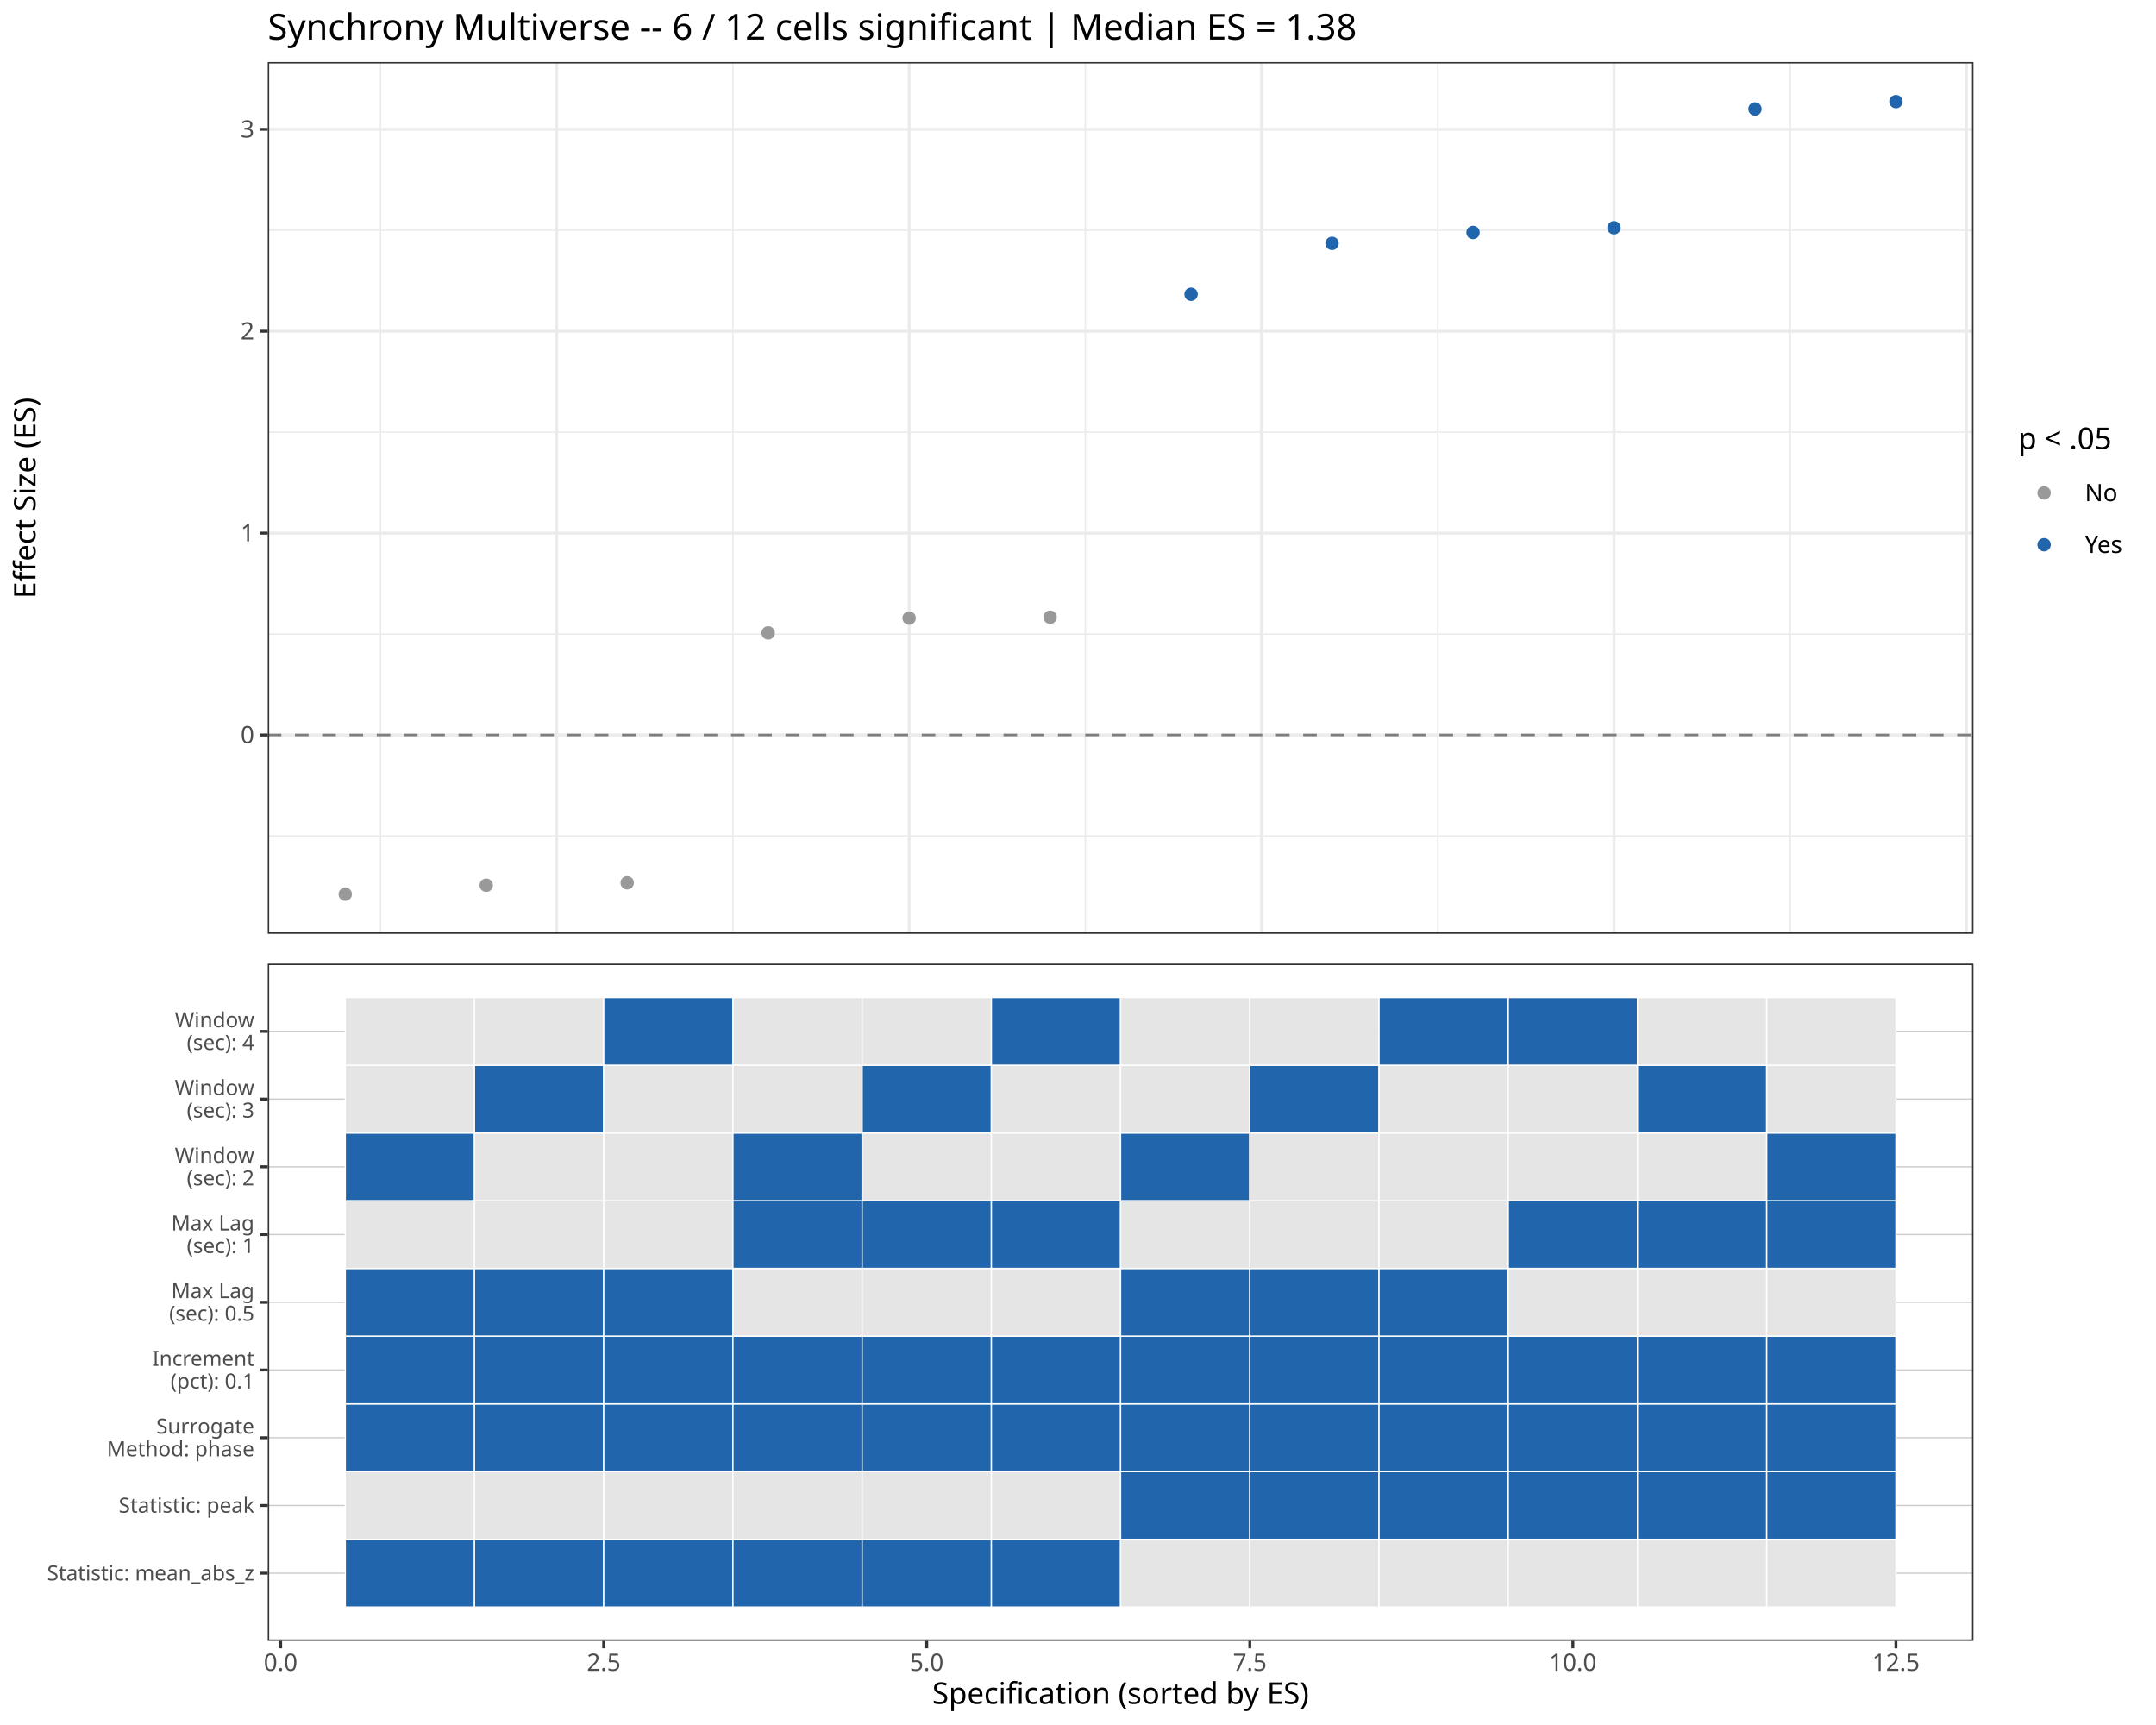
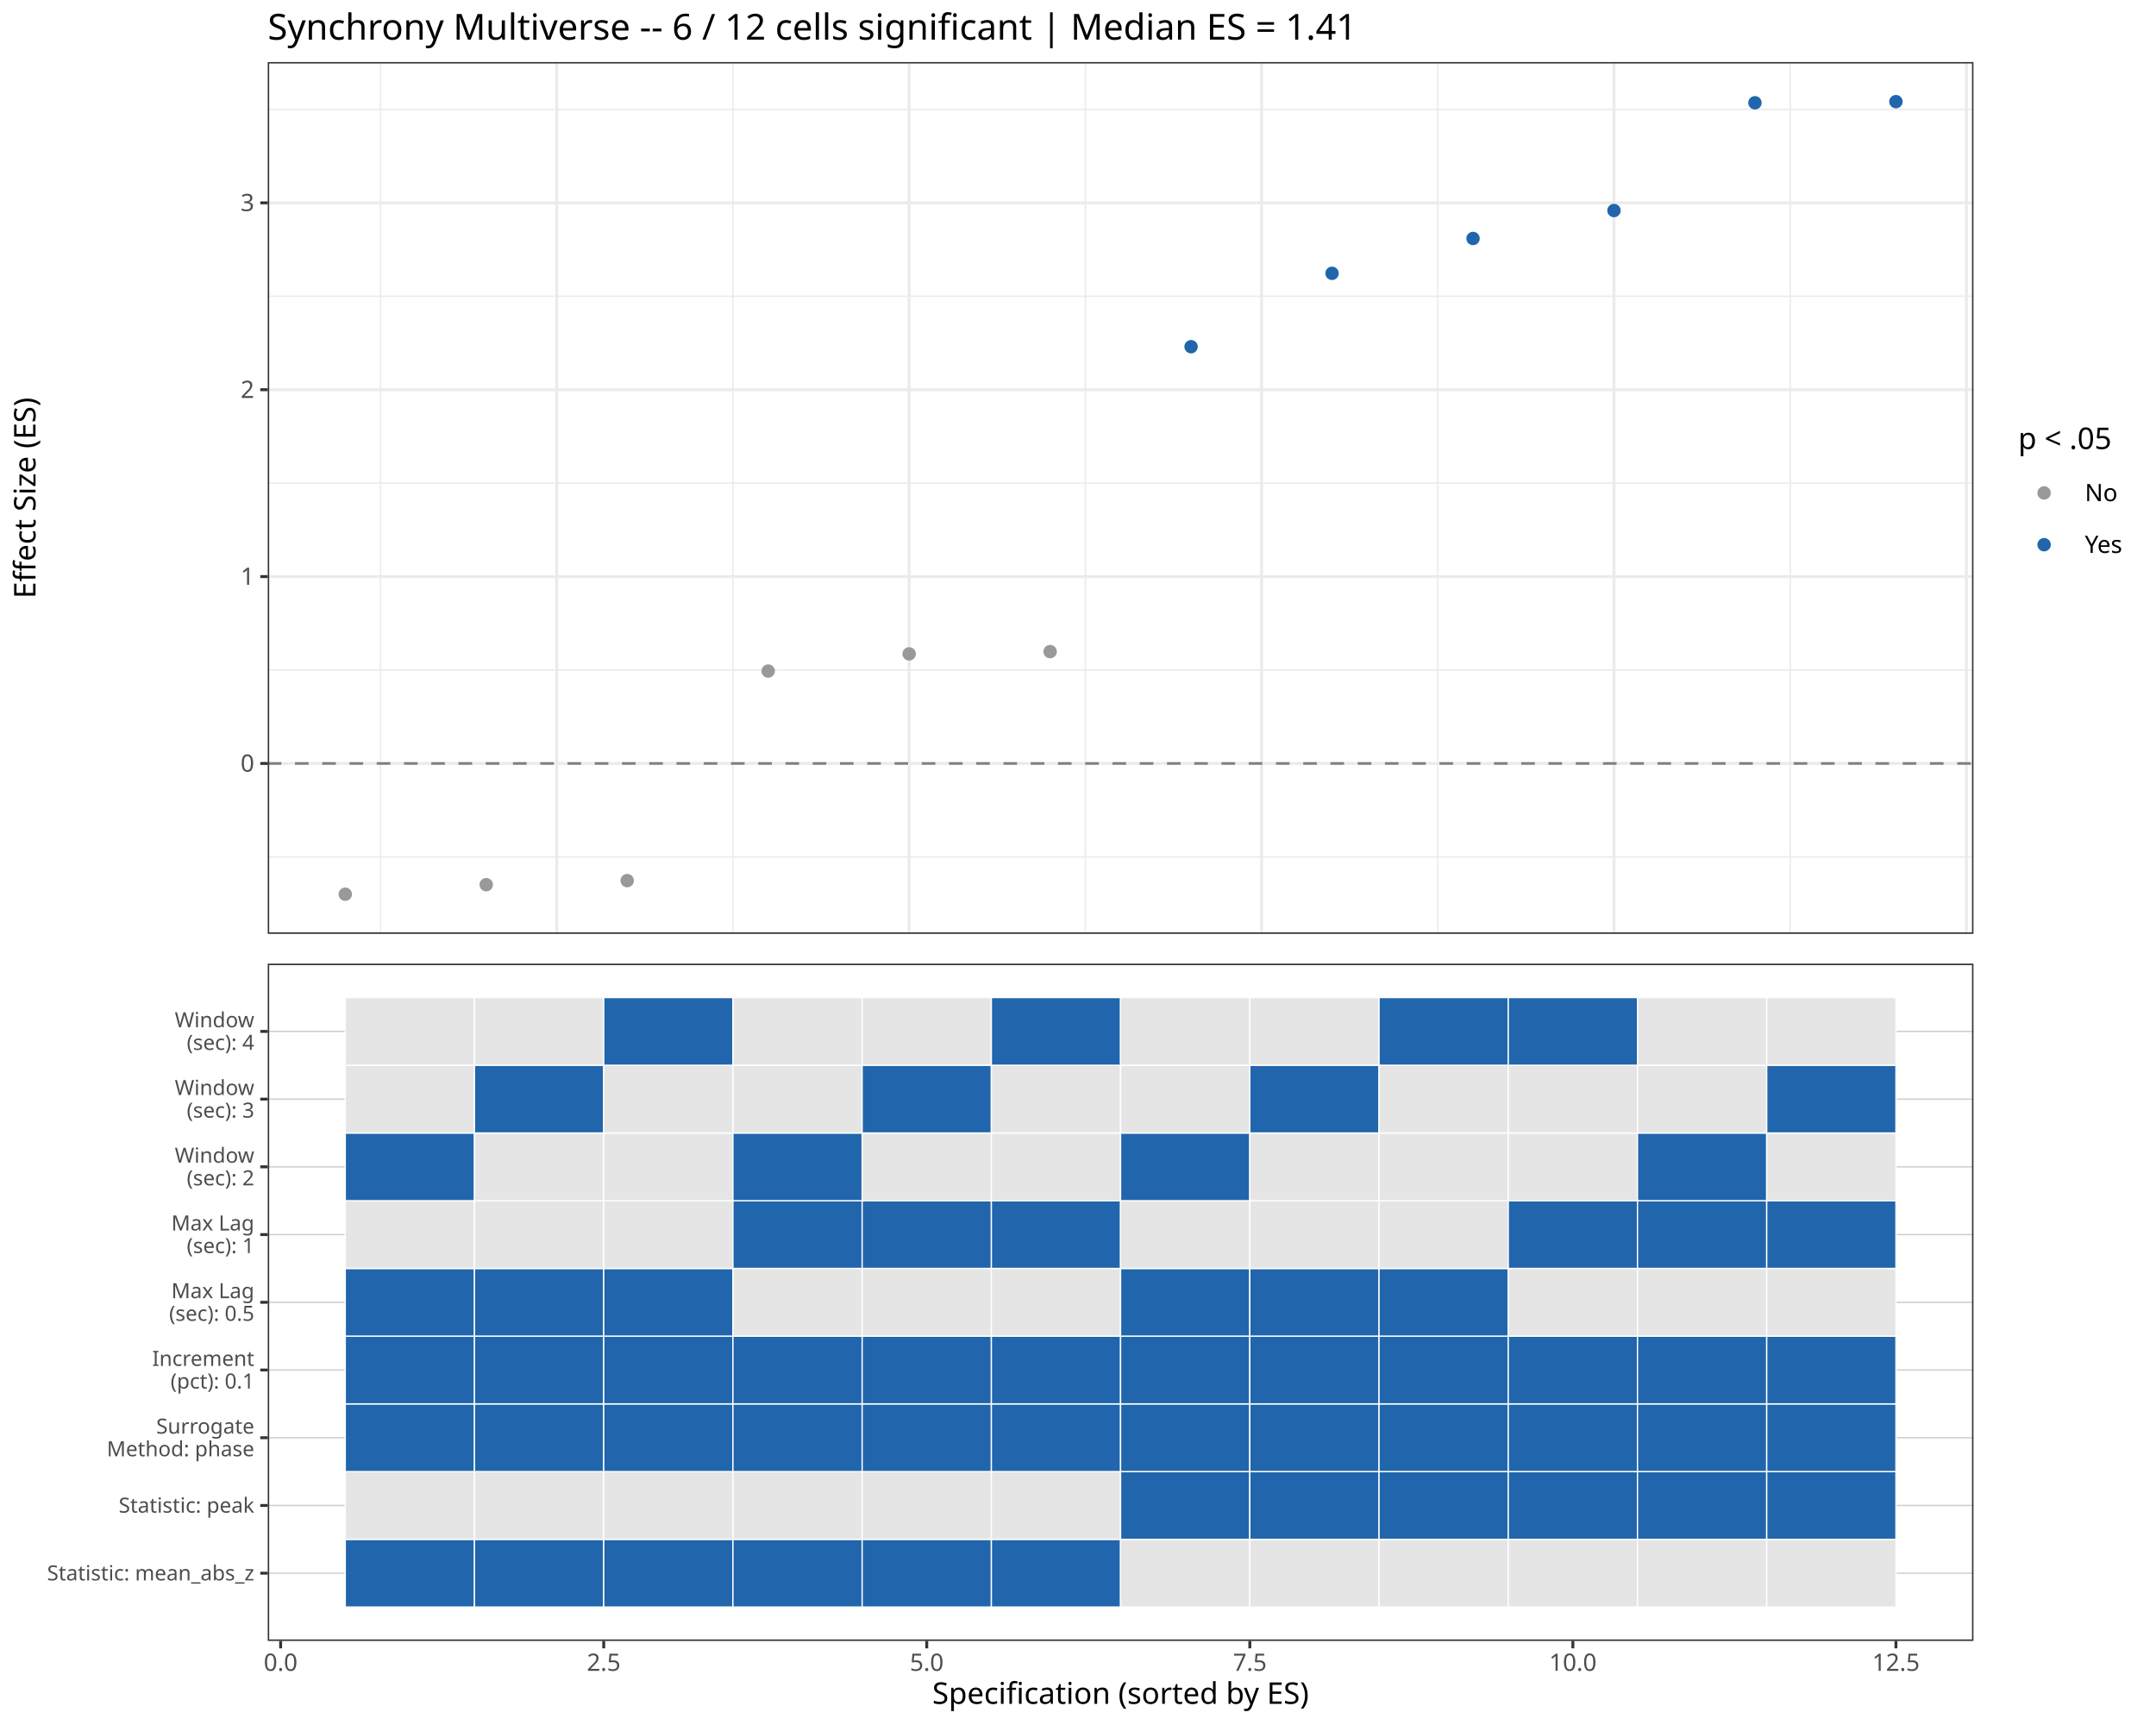
<svg xmlns="http://www.w3.org/2000/svg" class="svglite" data-engine-version="2.0" width="720.00pt" height="576.00pt" viewBox="0 0 720.00 576.00">
  <defs>
    <style type="text/css">
    .svglite line, .svglite polyline, .svglite polygon, .svglite path, .svglite rect, .svglite circle {
      fill: none;
      stroke: #000000;
      stroke-linecap: round;
      stroke-linejoin: round;
      stroke-miterlimit: 10.00;
    }
  </style>
  </defs>
  <rect width="100%" height="100%" style="stroke: none; fill: #FFFFFF;" />
  <defs>
    <clipPath id="cpMC4wMHw3MjAuMDB8MC4wMHw1NzYuMDA=">
      <rect x="0.00" y="0.00" width="720.00" height="576.00" />
    </clipPath>
  </defs>
  <g clip-path="url(#cpMC4wMHw3MjAuMDB8MC4wMHw1NzYuMDA=)">
</g>
  <defs>
    <clipPath id="cpMC4wMHw3MjAuMDB8MC4wMHwzMTYuODA=">
      <rect x="0.00" y="0.00" width="720.00" height="316.80" />
    </clipPath>
  </defs>
  <g clip-path="url(#cpMC4wMHw3MjAuMDB8MC4wMHwzMTYuODA=)">
    <rect x="0.00" y="0.00" width="720.00" height="316.80" style="stroke-width: 0.97; stroke: #FFFFFF; fill: #FFFFFF;" />
  </g>
  <g clip-path="url(#cpMC4wMHw3MjAuMDB8MC4wMHw1NzYuMDA=)">
</g>
  <defs>
    <clipPath id="cpODkuNDF8NjU5LjA0fDIwLjcxfDMxMS44Mg==">
      <rect x="89.41" y="20.71" width="569.63" height="291.11" />
    </clipPath>
  </defs>
  <g clip-path="url(#cpODkuNDF8NjU5LjA0fDIwLjcxfDMxMS44Mg==)">
    <rect x="89.41" y="20.71" width="569.63" height="291.11" style="stroke-width: 0.97; stroke: none; fill: #FFFFFF;" />
-     <polyline points="89.41,279.13 659.04,279.13 " style="stroke-width: 0.48; stroke: #EBEBEB; stroke-linecap: butt;" />
-     <polyline points="89.41,211.72 659.04,211.72 " style="stroke-width: 0.48; stroke: #EBEBEB; stroke-linecap: butt;" />
-     <polyline points="89.41,144.30 659.04,144.30 " style="stroke-width: 0.48; stroke: #EBEBEB; stroke-linecap: butt;" />
-     <polyline points="89.41,76.89 659.04,76.89 " style="stroke-width: 0.48; stroke: #EBEBEB; stroke-linecap: butt;" />
+     <polyline points="89.41,286.13 659.04,286.13 " style="stroke-width: 0.48; stroke: #EBEBEB; stroke-linecap: butt;" />
+     <polyline points="89.41,223.73 659.04,223.73 " style="stroke-width: 0.48; stroke: #EBEBEB; stroke-linecap: butt;" />
+     <polyline points="89.41,161.33 659.04,161.33 " style="stroke-width: 0.48; stroke: #EBEBEB; stroke-linecap: butt;" />
+     <polyline points="89.41,98.93 659.04,98.93 " style="stroke-width: 0.48; stroke: #EBEBEB; stroke-linecap: butt;" />
+     <polyline points="89.41,36.53 659.04,36.53 " style="stroke-width: 0.48; stroke: #EBEBEB; stroke-linecap: butt;" />
    <polyline points="127.07,311.82 127.07,20.71 " style="stroke-width: 0.48; stroke: #EBEBEB; stroke-linecap: butt;" />
    <polyline points="244.76,311.82 244.76,20.71 " style="stroke-width: 0.48; stroke: #EBEBEB; stroke-linecap: butt;" />
    <polyline points="362.45,311.82 362.45,20.71 " style="stroke-width: 0.48; stroke: #EBEBEB; stroke-linecap: butt;" />
    <polyline points="480.15,311.82 480.15,20.71 " style="stroke-width: 0.48; stroke: #EBEBEB; stroke-linecap: butt;" />
    <polyline points="597.84,311.82 597.84,20.71 " style="stroke-width: 0.48; stroke: #EBEBEB; stroke-linecap: butt;" />
-     <polyline points="89.41,245.42 659.04,245.42 " style="stroke-width: 0.97; stroke: #EBEBEB; stroke-linecap: butt;" />
-     <polyline points="89.41,178.01 659.04,178.01 " style="stroke-width: 0.97; stroke: #EBEBEB; stroke-linecap: butt;" />
-     <polyline points="89.41,110.60 659.04,110.60 " style="stroke-width: 0.97; stroke: #EBEBEB; stroke-linecap: butt;" />
-     <polyline points="89.41,43.18 659.04,43.18 " style="stroke-width: 0.97; stroke: #EBEBEB; stroke-linecap: butt;" />
+     <polyline points="89.41,254.93 659.04,254.93 " style="stroke-width: 0.97; stroke: #EBEBEB; stroke-linecap: butt;" />
+     <polyline points="89.41,192.53 659.04,192.53 " style="stroke-width: 0.97; stroke: #EBEBEB; stroke-linecap: butt;" />
+     <polyline points="89.41,130.13 659.04,130.13 " style="stroke-width: 0.97; stroke: #EBEBEB; stroke-linecap: butt;" />
+     <polyline points="89.41,67.73 659.04,67.73 " style="stroke-width: 0.97; stroke: #EBEBEB; stroke-linecap: butt;" />
    <polyline points="185.92,311.82 185.92,20.71 " style="stroke-width: 0.97; stroke: #EBEBEB; stroke-linecap: butt;" />
    <polyline points="303.61,311.82 303.61,20.71 " style="stroke-width: 0.97; stroke: #EBEBEB; stroke-linecap: butt;" />
    <polyline points="421.30,311.82 421.30,20.71 " style="stroke-width: 0.97; stroke: #EBEBEB; stroke-linecap: butt;" />
    <polyline points="538.99,311.82 538.99,20.71 " style="stroke-width: 0.97; stroke: #EBEBEB; stroke-linecap: butt;" />
    <polyline points="656.69,311.82 656.69,20.71 " style="stroke-width: 0.97; stroke: #EBEBEB; stroke-linecap: butt;" />
-     <line x1="89.41" y1="245.42" x2="659.04" y2="245.42" style="stroke-width: 0.85; stroke: #7F7F7F; stroke-dasharray: 4.55,4.55; stroke-linecap: butt;" />
+     <line x1="89.41" y1="254.93" x2="659.04" y2="254.93" style="stroke-width: 0.85; stroke: #7F7F7F; stroke-dasharray: 4.55,4.55; stroke-linecap: butt;" />
    <circle cx="115.30" cy="298.59" r="1.92" style="stroke-width: 0.64; stroke: #999999; fill: #999999;" />
-     <circle cx="162.38" cy="295.59" r="1.92" style="stroke-width: 0.64; stroke: #999999; fill: #999999;" />
-     <circle cx="209.45" cy="294.78" r="1.92" style="stroke-width: 0.64; stroke: #999999; fill: #999999;" />
-     <circle cx="256.53" cy="211.33" r="1.92" style="stroke-width: 0.64; stroke: #999999; fill: #999999;" />
-     <circle cx="303.61" cy="206.38" r="1.92" style="stroke-width: 0.64; stroke: #999999; fill: #999999;" />
-     <circle cx="350.69" cy="206.09" r="1.92" style="stroke-width: 0.64; stroke: #999999; fill: #999999;" />
-     <circle cx="397.76" cy="98.25" r="1.92" style="stroke-width: 0.64; stroke: #2166AC; fill: #2166AC;" />
-     <circle cx="444.84" cy="81.26" r="1.92" style="stroke-width: 0.64; stroke: #2166AC; fill: #2166AC;" />
-     <circle cx="491.92" cy="77.62" r="1.92" style="stroke-width: 0.64; stroke: #2166AC; fill: #2166AC;" />
-     <circle cx="538.99" cy="76.05" r="1.92" style="stroke-width: 0.64; stroke: #2166AC; fill: #2166AC;" />
-     <circle cx="586.07" cy="36.40" r="1.92" style="stroke-width: 0.64; stroke: #2166AC; fill: #2166AC;" />
+     <circle cx="162.38" cy="295.41" r="1.92" style="stroke-width: 0.64; stroke: #999999; fill: #999999;" />
+     <circle cx="209.45" cy="294.05" r="1.92" style="stroke-width: 0.64; stroke: #999999; fill: #999999;" />
+     <circle cx="256.53" cy="224.08" r="1.92" style="stroke-width: 0.64; stroke: #999999; fill: #999999;" />
+     <circle cx="303.61" cy="218.34" r="1.92" style="stroke-width: 0.64; stroke: #999999; fill: #999999;" />
+     <circle cx="350.69" cy="217.58" r="1.92" style="stroke-width: 0.64; stroke: #999999; fill: #999999;" />
+     <circle cx="397.76" cy="115.77" r="1.92" style="stroke-width: 0.64; stroke: #2166AC; fill: #2166AC;" />
+     <circle cx="444.84" cy="91.27" r="1.92" style="stroke-width: 0.64; stroke: #2166AC; fill: #2166AC;" />
+     <circle cx="491.92" cy="79.63" r="1.92" style="stroke-width: 0.64; stroke: #2166AC; fill: #2166AC;" />
+     <circle cx="538.99" cy="70.30" r="1.92" style="stroke-width: 0.64; stroke: #2166AC; fill: #2166AC;" />
+     <circle cx="586.07" cy="34.32" r="1.92" style="stroke-width: 0.64; stroke: #2166AC; fill: #2166AC;" />
    <circle cx="633.15" cy="33.94" r="1.92" style="stroke-width: 0.64; stroke: #2166AC; fill: #2166AC;" />
    <rect x="89.41" y="20.71" width="569.63" height="291.11" style="stroke-width: 0.97; stroke: #333333;" />
  </g>
  <g clip-path="url(#cpMC4wMHw3MjAuMDB8MC4wMHw1NzYuMDA=)">
-     <text x="84.92" y="248.18" text-anchor="end" style="font-size: 8.00px; fill: #4D4D4D; font-family: sans;" textLength="4.45px" lengthAdjust="spacingAndGlyphs">0</text>
-     <text x="84.92" y="180.76" text-anchor="end" style="font-size: 8.00px; fill: #4D4D4D; font-family: sans;" textLength="4.45px" lengthAdjust="spacingAndGlyphs">1</text>
-     <text x="84.92" y="113.35" text-anchor="end" style="font-size: 8.00px; fill: #4D4D4D; font-family: sans;" textLength="4.45px" lengthAdjust="spacingAndGlyphs">2</text>
-     <text x="84.92" y="45.93" text-anchor="end" style="font-size: 8.00px; fill: #4D4D4D; font-family: sans;" textLength="4.45px" lengthAdjust="spacingAndGlyphs">3</text>
-     <polyline points="86.92,245.42 89.41,245.42 " style="stroke-width: 0.97; stroke: #333333; stroke-linecap: butt;" />
-     <polyline points="86.92,178.01 89.41,178.01 " style="stroke-width: 0.97; stroke: #333333; stroke-linecap: butt;" />
-     <polyline points="86.92,110.60 89.41,110.60 " style="stroke-width: 0.97; stroke: #333333; stroke-linecap: butt;" />
-     <polyline points="86.92,43.18 89.41,43.18 " style="stroke-width: 0.97; stroke: #333333; stroke-linecap: butt;" />
+     <text x="84.92" y="257.68" text-anchor="end" style="font-size: 8.00px; fill: #4D4D4D; font-family: sans;" textLength="4.45px" lengthAdjust="spacingAndGlyphs">0</text>
+     <text x="84.92" y="195.28" text-anchor="end" style="font-size: 8.00px; fill: #4D4D4D; font-family: sans;" textLength="4.45px" lengthAdjust="spacingAndGlyphs">1</text>
+     <text x="84.92" y="132.88" text-anchor="end" style="font-size: 8.00px; fill: #4D4D4D; font-family: sans;" textLength="4.45px" lengthAdjust="spacingAndGlyphs">2</text>
+     <text x="84.92" y="70.48" text-anchor="end" style="font-size: 8.00px; fill: #4D4D4D; font-family: sans;" textLength="4.45px" lengthAdjust="spacingAndGlyphs">3</text>
+     <polyline points="86.92,254.93 89.41,254.93 " style="stroke-width: 0.97; stroke: #333333; stroke-linecap: butt;" />
+     <polyline points="86.92,192.53 89.41,192.53 " style="stroke-width: 0.97; stroke: #333333; stroke-linecap: butt;" />
+     <polyline points="86.92,130.13 89.41,130.13 " style="stroke-width: 0.97; stroke: #333333; stroke-linecap: butt;" />
+     <polyline points="86.92,67.73 89.41,67.73 " style="stroke-width: 0.97; stroke: #333333; stroke-linecap: butt;" />
    <text transform="translate(11.86,166.27) rotate(-90)" text-anchor="middle" style="font-size: 10.00px; font-family: sans;" textLength="70.59px" lengthAdjust="spacingAndGlyphs">Effect Size (ES)</text>
    <rect x="669.00" y="137.03" width="46.01" height="58.46" style="stroke-width: 0.97; stroke: none; fill: #FFFFFF;" />
    <text x="673.99" y="149.94" style="font-size: 10.00px; font-family: sans;" textLength="30.86px" lengthAdjust="spacingAndGlyphs">p &lt; .05</text>
    <rect x="673.99" y="155.96" width="17.28" height="17.28" style="stroke-width: 0.97; stroke: none; fill: #FFFFFF;" />
    <circle cx="682.63" cy="164.60" r="1.92" style="stroke-width: 0.64; stroke: #999999; fill: #999999;" />
    <rect x="673.99" y="173.24" width="17.28" height="17.28" style="stroke-width: 0.97; stroke: none; fill: #FFFFFF;" />
    <circle cx="682.63" cy="181.88" r="1.92" style="stroke-width: 0.64; stroke: #2166AC; fill: #2166AC;" />
    <text x="696.25" y="167.35" style="font-size: 8.00px; font-family: sans;" textLength="10.23px" lengthAdjust="spacingAndGlyphs">No</text>
    <text x="696.25" y="184.63" style="font-size: 8.00px; font-family: sans;" textLength="13.79px" lengthAdjust="spacingAndGlyphs">Yes</text>
-     <text x="89.41" y="13.24" style="font-size: 12.00px; font-family: sans;" textLength="362.33px" lengthAdjust="spacingAndGlyphs">Synchrony Multiverse  --  6 / 12 cells significant  |  Median ES = 1.38</text>
+     <text x="89.41" y="13.24" style="font-size: 12.00px; font-family: sans;" textLength="362.33px" lengthAdjust="spacingAndGlyphs">Synchrony Multiverse  --  6 / 12 cells significant  |  Median ES = 1.41</text>
  </g>
  <defs>
    <clipPath id="cpMC4wMHw3MjAuMDB8MzE2LjgwfDU3Ni4wMA==">
      <rect x="0.00" y="316.80" width="720.00" height="259.20" />
    </clipPath>
  </defs>
  <g clip-path="url(#cpMC4wMHw3MjAuMDB8MzE2LjgwfDU3Ni4wMA==)">
    <rect x="0.00" y="316.80" width="720.00" height="259.20" style="stroke-width: 0.97; stroke: #FFFFFF; fill: #FFFFFF;" />
  </g>
  <g clip-path="url(#cpMC4wMHw3MjAuMDB8MC4wMHw1NzYuMDA=)">
</g>
  <defs>
    <clipPath id="cpODkuNDF8NjU5LjA0fDMyMS43OHw1NDcuOTI=">
      <rect x="89.41" y="321.78" width="569.63" height="226.14" />
    </clipPath>
  </defs>
  <g clip-path="url(#cpODkuNDF8NjU5LjA0fDMyMS43OHw1NDcuOTI=)">
    <rect x="89.41" y="321.78" width="569.63" height="226.14" style="stroke-width: 0.97; stroke: none; fill: #FFFFFF;" />
    <polyline points="89.41,525.31 659.04,525.31 " style="stroke-width: 0.43; stroke: #CCCCCC; stroke-linecap: butt;" />
    <polyline points="89.41,502.69 659.04,502.69 " style="stroke-width: 0.43; stroke: #CCCCCC; stroke-linecap: butt;" />
    <polyline points="89.41,480.08 659.04,480.08 " style="stroke-width: 0.43; stroke: #CCCCCC; stroke-linecap: butt;" />
    <polyline points="89.41,457.46 659.04,457.46 " style="stroke-width: 0.43; stroke: #CCCCCC; stroke-linecap: butt;" />
    <polyline points="89.41,434.85 659.04,434.85 " style="stroke-width: 0.43; stroke: #CCCCCC; stroke-linecap: butt;" />
    <polyline points="89.41,412.24 659.04,412.24 " style="stroke-width: 0.43; stroke: #CCCCCC; stroke-linecap: butt;" />
    <polyline points="89.41,389.62 659.04,389.62 " style="stroke-width: 0.43; stroke: #CCCCCC; stroke-linecap: butt;" />
    <polyline points="89.41,367.01 659.04,367.01 " style="stroke-width: 0.43; stroke: #CCCCCC; stroke-linecap: butt;" />
    <polyline points="89.41,344.40 659.04,344.40 " style="stroke-width: 0.43; stroke: #CCCCCC; stroke-linecap: butt;" />
    <rect x="115.30" y="514.00" width="43.15" height="22.61" style="stroke-width: 0.43; stroke: #FFFFFF; stroke-linecap: butt; stroke-linejoin: miter; fill: #2166AC;" />
    <rect x="158.45" y="514.00" width="43.15" height="22.61" style="stroke-width: 0.43; stroke: #FFFFFF; stroke-linecap: butt; stroke-linejoin: miter; fill: #2166AC;" />
    <rect x="201.61" y="514.00" width="43.15" height="22.61" style="stroke-width: 0.43; stroke: #FFFFFF; stroke-linecap: butt; stroke-linejoin: miter; fill: #2166AC;" />
    <rect x="244.76" y="514.00" width="43.15" height="22.61" style="stroke-width: 0.43; stroke: #FFFFFF; stroke-linecap: butt; stroke-linejoin: miter; fill: #2166AC;" />
    <rect x="287.92" y="514.00" width="43.15" height="22.61" style="stroke-width: 0.43; stroke: #FFFFFF; stroke-linecap: butt; stroke-linejoin: miter; fill: #2166AC;" />
    <rect x="331.07" y="514.00" width="43.15" height="22.61" style="stroke-width: 0.43; stroke: #FFFFFF; stroke-linecap: butt; stroke-linejoin: miter; fill: #2166AC;" />
    <rect x="374.22" y="514.00" width="43.15" height="22.61" style="stroke-width: 0.43; stroke: #FFFFFF; stroke-linecap: butt; stroke-linejoin: miter; fill: #E5E5E5;" />
    <rect x="417.38" y="514.00" width="43.15" height="22.61" style="stroke-width: 0.43; stroke: #FFFFFF; stroke-linecap: butt; stroke-linejoin: miter; fill: #E5E5E5;" />
    <rect x="460.53" y="514.00" width="43.15" height="22.61" style="stroke-width: 0.43; stroke: #FFFFFF; stroke-linecap: butt; stroke-linejoin: miter; fill: #E5E5E5;" />
    <rect x="503.69" y="514.00" width="43.15" height="22.61" style="stroke-width: 0.43; stroke: #FFFFFF; stroke-linecap: butt; stroke-linejoin: miter; fill: #E5E5E5;" />
    <rect x="546.84" y="514.00" width="43.15" height="22.61" style="stroke-width: 0.43; stroke: #FFFFFF; stroke-linecap: butt; stroke-linejoin: miter; fill: #E5E5E5;" />
    <rect x="590.00" y="514.00" width="43.15" height="22.61" style="stroke-width: 0.43; stroke: #FFFFFF; stroke-linecap: butt; stroke-linejoin: miter; fill: #E5E5E5;" />
    <rect x="115.30" y="491.39" width="43.15" height="22.61" style="stroke-width: 0.43; stroke: #FFFFFF; stroke-linecap: butt; stroke-linejoin: miter; fill: #E5E5E5;" />
    <rect x="158.45" y="491.39" width="43.15" height="22.61" style="stroke-width: 0.43; stroke: #FFFFFF; stroke-linecap: butt; stroke-linejoin: miter; fill: #E5E5E5;" />
    <rect x="201.61" y="491.39" width="43.15" height="22.61" style="stroke-width: 0.43; stroke: #FFFFFF; stroke-linecap: butt; stroke-linejoin: miter; fill: #E5E5E5;" />
    <rect x="244.76" y="491.39" width="43.15" height="22.61" style="stroke-width: 0.43; stroke: #FFFFFF; stroke-linecap: butt; stroke-linejoin: miter; fill: #E5E5E5;" />
    <rect x="287.92" y="491.39" width="43.15" height="22.61" style="stroke-width: 0.43; stroke: #FFFFFF; stroke-linecap: butt; stroke-linejoin: miter; fill: #E5E5E5;" />
    <rect x="331.07" y="491.39" width="43.15" height="22.61" style="stroke-width: 0.43; stroke: #FFFFFF; stroke-linecap: butt; stroke-linejoin: miter; fill: #E5E5E5;" />
    <rect x="374.22" y="491.39" width="43.15" height="22.61" style="stroke-width: 0.43; stroke: #FFFFFF; stroke-linecap: butt; stroke-linejoin: miter; fill: #2166AC;" />
    <rect x="417.38" y="491.39" width="43.15" height="22.61" style="stroke-width: 0.43; stroke: #FFFFFF; stroke-linecap: butt; stroke-linejoin: miter; fill: #2166AC;" />
    <rect x="460.53" y="491.39" width="43.15" height="22.61" style="stroke-width: 0.43; stroke: #FFFFFF; stroke-linecap: butt; stroke-linejoin: miter; fill: #2166AC;" />
    <rect x="503.69" y="491.39" width="43.15" height="22.61" style="stroke-width: 0.43; stroke: #FFFFFF; stroke-linecap: butt; stroke-linejoin: miter; fill: #2166AC;" />
    <rect x="546.84" y="491.39" width="43.15" height="22.61" style="stroke-width: 0.43; stroke: #FFFFFF; stroke-linecap: butt; stroke-linejoin: miter; fill: #2166AC;" />
    <rect x="590.00" y="491.39" width="43.15" height="22.61" style="stroke-width: 0.43; stroke: #FFFFFF; stroke-linecap: butt; stroke-linejoin: miter; fill: #2166AC;" />
    <rect x="115.30" y="468.77" width="43.15" height="22.61" style="stroke-width: 0.43; stroke: #FFFFFF; stroke-linecap: butt; stroke-linejoin: miter; fill: #2166AC;" />
    <rect x="158.45" y="468.77" width="43.15" height="22.61" style="stroke-width: 0.43; stroke: #FFFFFF; stroke-linecap: butt; stroke-linejoin: miter; fill: #2166AC;" />
    <rect x="201.61" y="468.77" width="43.15" height="22.61" style="stroke-width: 0.43; stroke: #FFFFFF; stroke-linecap: butt; stroke-linejoin: miter; fill: #2166AC;" />
    <rect x="244.76" y="468.77" width="43.15" height="22.61" style="stroke-width: 0.43; stroke: #FFFFFF; stroke-linecap: butt; stroke-linejoin: miter; fill: #2166AC;" />
    <rect x="287.92" y="468.77" width="43.15" height="22.61" style="stroke-width: 0.43; stroke: #FFFFFF; stroke-linecap: butt; stroke-linejoin: miter; fill: #2166AC;" />
    <rect x="331.07" y="468.77" width="43.15" height="22.61" style="stroke-width: 0.43; stroke: #FFFFFF; stroke-linecap: butt; stroke-linejoin: miter; fill: #2166AC;" />
    <rect x="374.22" y="468.77" width="43.15" height="22.61" style="stroke-width: 0.43; stroke: #FFFFFF; stroke-linecap: butt; stroke-linejoin: miter; fill: #2166AC;" />
    <rect x="417.38" y="468.77" width="43.15" height="22.61" style="stroke-width: 0.43; stroke: #FFFFFF; stroke-linecap: butt; stroke-linejoin: miter; fill: #2166AC;" />
    <rect x="460.53" y="468.77" width="43.15" height="22.61" style="stroke-width: 0.43; stroke: #FFFFFF; stroke-linecap: butt; stroke-linejoin: miter; fill: #2166AC;" />
    <rect x="503.69" y="468.77" width="43.15" height="22.61" style="stroke-width: 0.43; stroke: #FFFFFF; stroke-linecap: butt; stroke-linejoin: miter; fill: #2166AC;" />
    <rect x="546.84" y="468.77" width="43.15" height="22.61" style="stroke-width: 0.43; stroke: #FFFFFF; stroke-linecap: butt; stroke-linejoin: miter; fill: #2166AC;" />
    <rect x="590.00" y="468.77" width="43.15" height="22.61" style="stroke-width: 0.43; stroke: #FFFFFF; stroke-linecap: butt; stroke-linejoin: miter; fill: #2166AC;" />
    <rect x="115.30" y="446.16" width="43.15" height="22.61" style="stroke-width: 0.43; stroke: #FFFFFF; stroke-linecap: butt; stroke-linejoin: miter; fill: #2166AC;" />
    <rect x="158.45" y="446.16" width="43.15" height="22.61" style="stroke-width: 0.43; stroke: #FFFFFF; stroke-linecap: butt; stroke-linejoin: miter; fill: #2166AC;" />
    <rect x="201.61" y="446.16" width="43.15" height="22.61" style="stroke-width: 0.43; stroke: #FFFFFF; stroke-linecap: butt; stroke-linejoin: miter; fill: #2166AC;" />
    <rect x="244.76" y="446.16" width="43.15" height="22.61" style="stroke-width: 0.43; stroke: #FFFFFF; stroke-linecap: butt; stroke-linejoin: miter; fill: #2166AC;" />
    <rect x="287.92" y="446.16" width="43.15" height="22.61" style="stroke-width: 0.43; stroke: #FFFFFF; stroke-linecap: butt; stroke-linejoin: miter; fill: #2166AC;" />
    <rect x="331.07" y="446.16" width="43.15" height="22.61" style="stroke-width: 0.43; stroke: #FFFFFF; stroke-linecap: butt; stroke-linejoin: miter; fill: #2166AC;" />
    <rect x="374.22" y="446.16" width="43.15" height="22.61" style="stroke-width: 0.43; stroke: #FFFFFF; stroke-linecap: butt; stroke-linejoin: miter; fill: #2166AC;" />
    <rect x="417.38" y="446.16" width="43.15" height="22.61" style="stroke-width: 0.43; stroke: #FFFFFF; stroke-linecap: butt; stroke-linejoin: miter; fill: #2166AC;" />
    <rect x="460.53" y="446.16" width="43.15" height="22.61" style="stroke-width: 0.43; stroke: #FFFFFF; stroke-linecap: butt; stroke-linejoin: miter; fill: #2166AC;" />
    <rect x="503.69" y="446.16" width="43.15" height="22.61" style="stroke-width: 0.43; stroke: #FFFFFF; stroke-linecap: butt; stroke-linejoin: miter; fill: #2166AC;" />
    <rect x="546.84" y="446.16" width="43.15" height="22.61" style="stroke-width: 0.43; stroke: #FFFFFF; stroke-linecap: butt; stroke-linejoin: miter; fill: #2166AC;" />
    <rect x="590.00" y="446.16" width="43.15" height="22.61" style="stroke-width: 0.43; stroke: #FFFFFF; stroke-linecap: butt; stroke-linejoin: miter; fill: #2166AC;" />
    <rect x="115.30" y="423.54" width="43.15" height="22.61" style="stroke-width: 0.43; stroke: #FFFFFF; stroke-linecap: butt; stroke-linejoin: miter; fill: #2166AC;" />
    <rect x="158.45" y="423.54" width="43.15" height="22.61" style="stroke-width: 0.43; stroke: #FFFFFF; stroke-linecap: butt; stroke-linejoin: miter; fill: #2166AC;" />
    <rect x="201.61" y="423.54" width="43.15" height="22.61" style="stroke-width: 0.43; stroke: #FFFFFF; stroke-linecap: butt; stroke-linejoin: miter; fill: #2166AC;" />
    <rect x="244.76" y="423.54" width="43.15" height="22.61" style="stroke-width: 0.43; stroke: #FFFFFF; stroke-linecap: butt; stroke-linejoin: miter; fill: #E5E5E5;" />
    <rect x="287.92" y="423.54" width="43.15" height="22.61" style="stroke-width: 0.43; stroke: #FFFFFF; stroke-linecap: butt; stroke-linejoin: miter; fill: #E5E5E5;" />
    <rect x="331.07" y="423.54" width="43.15" height="22.61" style="stroke-width: 0.43; stroke: #FFFFFF; stroke-linecap: butt; stroke-linejoin: miter; fill: #E5E5E5;" />
    <rect x="374.22" y="423.54" width="43.15" height="22.61" style="stroke-width: 0.43; stroke: #FFFFFF; stroke-linecap: butt; stroke-linejoin: miter; fill: #2166AC;" />
    <rect x="417.38" y="423.54" width="43.15" height="22.61" style="stroke-width: 0.43; stroke: #FFFFFF; stroke-linecap: butt; stroke-linejoin: miter; fill: #2166AC;" />
    <rect x="460.53" y="423.54" width="43.15" height="22.61" style="stroke-width: 0.43; stroke: #FFFFFF; stroke-linecap: butt; stroke-linejoin: miter; fill: #2166AC;" />
    <rect x="503.69" y="423.54" width="43.15" height="22.61" style="stroke-width: 0.43; stroke: #FFFFFF; stroke-linecap: butt; stroke-linejoin: miter; fill: #E5E5E5;" />
    <rect x="546.84" y="423.54" width="43.15" height="22.61" style="stroke-width: 0.43; stroke: #FFFFFF; stroke-linecap: butt; stroke-linejoin: miter; fill: #E5E5E5;" />
    <rect x="590.00" y="423.54" width="43.15" height="22.61" style="stroke-width: 0.43; stroke: #FFFFFF; stroke-linecap: butt; stroke-linejoin: miter; fill: #E5E5E5;" />
    <rect x="115.30" y="400.93" width="43.15" height="22.61" style="stroke-width: 0.43; stroke: #FFFFFF; stroke-linecap: butt; stroke-linejoin: miter; fill: #E5E5E5;" />
    <rect x="158.45" y="400.93" width="43.15" height="22.61" style="stroke-width: 0.43; stroke: #FFFFFF; stroke-linecap: butt; stroke-linejoin: miter; fill: #E5E5E5;" />
    <rect x="201.61" y="400.93" width="43.15" height="22.61" style="stroke-width: 0.43; stroke: #FFFFFF; stroke-linecap: butt; stroke-linejoin: miter; fill: #E5E5E5;" />
    <rect x="244.76" y="400.93" width="43.15" height="22.61" style="stroke-width: 0.43; stroke: #FFFFFF; stroke-linecap: butt; stroke-linejoin: miter; fill: #2166AC;" />
    <rect x="287.92" y="400.93" width="43.15" height="22.61" style="stroke-width: 0.43; stroke: #FFFFFF; stroke-linecap: butt; stroke-linejoin: miter; fill: #2166AC;" />
    <rect x="331.07" y="400.93" width="43.15" height="22.61" style="stroke-width: 0.43; stroke: #FFFFFF; stroke-linecap: butt; stroke-linejoin: miter; fill: #2166AC;" />
    <rect x="374.22" y="400.93" width="43.15" height="22.61" style="stroke-width: 0.43; stroke: #FFFFFF; stroke-linecap: butt; stroke-linejoin: miter; fill: #E5E5E5;" />
    <rect x="417.38" y="400.93" width="43.15" height="22.61" style="stroke-width: 0.43; stroke: #FFFFFF; stroke-linecap: butt; stroke-linejoin: miter; fill: #E5E5E5;" />
    <rect x="460.53" y="400.93" width="43.15" height="22.61" style="stroke-width: 0.43; stroke: #FFFFFF; stroke-linecap: butt; stroke-linejoin: miter; fill: #E5E5E5;" />
    <rect x="503.69" y="400.93" width="43.15" height="22.61" style="stroke-width: 0.43; stroke: #FFFFFF; stroke-linecap: butt; stroke-linejoin: miter; fill: #2166AC;" />
    <rect x="546.84" y="400.93" width="43.15" height="22.61" style="stroke-width: 0.43; stroke: #FFFFFF; stroke-linecap: butt; stroke-linejoin: miter; fill: #2166AC;" />
    <rect x="590.00" y="400.93" width="43.15" height="22.61" style="stroke-width: 0.43; stroke: #FFFFFF; stroke-linecap: butt; stroke-linejoin: miter; fill: #2166AC;" />
    <rect x="115.30" y="378.32" width="43.15" height="22.61" style="stroke-width: 0.43; stroke: #FFFFFF; stroke-linecap: butt; stroke-linejoin: miter; fill: #2166AC;" />
    <rect x="158.45" y="378.32" width="43.15" height="22.61" style="stroke-width: 0.43; stroke: #FFFFFF; stroke-linecap: butt; stroke-linejoin: miter; fill: #E5E5E5;" />
    <rect x="201.61" y="378.32" width="43.15" height="22.61" style="stroke-width: 0.43; stroke: #FFFFFF; stroke-linecap: butt; stroke-linejoin: miter; fill: #E5E5E5;" />
    <rect x="244.76" y="378.32" width="43.15" height="22.61" style="stroke-width: 0.43; stroke: #FFFFFF; stroke-linecap: butt; stroke-linejoin: miter; fill: #2166AC;" />
    <rect x="287.92" y="378.32" width="43.15" height="22.61" style="stroke-width: 0.43; stroke: #FFFFFF; stroke-linecap: butt; stroke-linejoin: miter; fill: #E5E5E5;" />
    <rect x="331.07" y="378.32" width="43.15" height="22.61" style="stroke-width: 0.43; stroke: #FFFFFF; stroke-linecap: butt; stroke-linejoin: miter; fill: #E5E5E5;" />
    <rect x="374.22" y="378.32" width="43.15" height="22.61" style="stroke-width: 0.43; stroke: #FFFFFF; stroke-linecap: butt; stroke-linejoin: miter; fill: #2166AC;" />
    <rect x="417.38" y="378.32" width="43.15" height="22.61" style="stroke-width: 0.43; stroke: #FFFFFF; stroke-linecap: butt; stroke-linejoin: miter; fill: #E5E5E5;" />
    <rect x="460.53" y="378.32" width="43.15" height="22.61" style="stroke-width: 0.43; stroke: #FFFFFF; stroke-linecap: butt; stroke-linejoin: miter; fill: #E5E5E5;" />
    <rect x="503.69" y="378.32" width="43.15" height="22.61" style="stroke-width: 0.43; stroke: #FFFFFF; stroke-linecap: butt; stroke-linejoin: miter; fill: #E5E5E5;" />
-     <rect x="546.84" y="378.32" width="43.15" height="22.61" style="stroke-width: 0.43; stroke: #FFFFFF; stroke-linecap: butt; stroke-linejoin: miter; fill: #E5E5E5;" />
-     <rect x="590.00" y="378.32" width="43.15" height="22.61" style="stroke-width: 0.43; stroke: #FFFFFF; stroke-linecap: butt; stroke-linejoin: miter; fill: #2166AC;" />
+     <rect x="546.84" y="378.32" width="43.15" height="22.61" style="stroke-width: 0.43; stroke: #FFFFFF; stroke-linecap: butt; stroke-linejoin: miter; fill: #2166AC;" />
+     <rect x="590.00" y="378.32" width="43.15" height="22.61" style="stroke-width: 0.43; stroke: #FFFFFF; stroke-linecap: butt; stroke-linejoin: miter; fill: #E5E5E5;" />
    <rect x="115.30" y="355.70" width="43.15" height="22.61" style="stroke-width: 0.43; stroke: #FFFFFF; stroke-linecap: butt; stroke-linejoin: miter; fill: #E5E5E5;" />
    <rect x="158.45" y="355.70" width="43.15" height="22.61" style="stroke-width: 0.43; stroke: #FFFFFF; stroke-linecap: butt; stroke-linejoin: miter; fill: #2166AC;" />
    <rect x="201.61" y="355.70" width="43.15" height="22.61" style="stroke-width: 0.43; stroke: #FFFFFF; stroke-linecap: butt; stroke-linejoin: miter; fill: #E5E5E5;" />
    <rect x="244.76" y="355.70" width="43.15" height="22.61" style="stroke-width: 0.43; stroke: #FFFFFF; stroke-linecap: butt; stroke-linejoin: miter; fill: #E5E5E5;" />
    <rect x="287.92" y="355.70" width="43.15" height="22.61" style="stroke-width: 0.43; stroke: #FFFFFF; stroke-linecap: butt; stroke-linejoin: miter; fill: #2166AC;" />
    <rect x="331.07" y="355.70" width="43.15" height="22.61" style="stroke-width: 0.43; stroke: #FFFFFF; stroke-linecap: butt; stroke-linejoin: miter; fill: #E5E5E5;" />
    <rect x="374.22" y="355.70" width="43.15" height="22.61" style="stroke-width: 0.43; stroke: #FFFFFF; stroke-linecap: butt; stroke-linejoin: miter; fill: #E5E5E5;" />
    <rect x="417.38" y="355.70" width="43.15" height="22.61" style="stroke-width: 0.43; stroke: #FFFFFF; stroke-linecap: butt; stroke-linejoin: miter; fill: #2166AC;" />
    <rect x="460.53" y="355.70" width="43.15" height="22.61" style="stroke-width: 0.43; stroke: #FFFFFF; stroke-linecap: butt; stroke-linejoin: miter; fill: #E5E5E5;" />
    <rect x="503.69" y="355.70" width="43.15" height="22.61" style="stroke-width: 0.43; stroke: #FFFFFF; stroke-linecap: butt; stroke-linejoin: miter; fill: #E5E5E5;" />
-     <rect x="546.84" y="355.70" width="43.15" height="22.61" style="stroke-width: 0.43; stroke: #FFFFFF; stroke-linecap: butt; stroke-linejoin: miter; fill: #2166AC;" />
-     <rect x="590.00" y="355.70" width="43.15" height="22.61" style="stroke-width: 0.43; stroke: #FFFFFF; stroke-linecap: butt; stroke-linejoin: miter; fill: #E5E5E5;" />
+     <rect x="546.84" y="355.70" width="43.15" height="22.61" style="stroke-width: 0.43; stroke: #FFFFFF; stroke-linecap: butt; stroke-linejoin: miter; fill: #E5E5E5;" />
+     <rect x="590.00" y="355.70" width="43.15" height="22.61" style="stroke-width: 0.43; stroke: #FFFFFF; stroke-linecap: butt; stroke-linejoin: miter; fill: #2166AC;" />
    <rect x="115.30" y="333.09" width="43.15" height="22.61" style="stroke-width: 0.43; stroke: #FFFFFF; stroke-linecap: butt; stroke-linejoin: miter; fill: #E5E5E5;" />
    <rect x="158.45" y="333.09" width="43.15" height="22.61" style="stroke-width: 0.43; stroke: #FFFFFF; stroke-linecap: butt; stroke-linejoin: miter; fill: #E5E5E5;" />
    <rect x="201.61" y="333.09" width="43.15" height="22.61" style="stroke-width: 0.43; stroke: #FFFFFF; stroke-linecap: butt; stroke-linejoin: miter; fill: #2166AC;" />
    <rect x="244.76" y="333.09" width="43.15" height="22.61" style="stroke-width: 0.43; stroke: #FFFFFF; stroke-linecap: butt; stroke-linejoin: miter; fill: #E5E5E5;" />
    <rect x="287.92" y="333.09" width="43.15" height="22.61" style="stroke-width: 0.43; stroke: #FFFFFF; stroke-linecap: butt; stroke-linejoin: miter; fill: #E5E5E5;" />
    <rect x="331.07" y="333.09" width="43.15" height="22.61" style="stroke-width: 0.43; stroke: #FFFFFF; stroke-linecap: butt; stroke-linejoin: miter; fill: #2166AC;" />
    <rect x="374.22" y="333.09" width="43.15" height="22.61" style="stroke-width: 0.43; stroke: #FFFFFF; stroke-linecap: butt; stroke-linejoin: miter; fill: #E5E5E5;" />
    <rect x="417.38" y="333.09" width="43.15" height="22.61" style="stroke-width: 0.43; stroke: #FFFFFF; stroke-linecap: butt; stroke-linejoin: miter; fill: #E5E5E5;" />
    <rect x="460.53" y="333.09" width="43.15" height="22.61" style="stroke-width: 0.43; stroke: #FFFFFF; stroke-linecap: butt; stroke-linejoin: miter; fill: #2166AC;" />
    <rect x="503.69" y="333.09" width="43.15" height="22.61" style="stroke-width: 0.43; stroke: #FFFFFF; stroke-linecap: butt; stroke-linejoin: miter; fill: #2166AC;" />
    <rect x="546.84" y="333.09" width="43.15" height="22.61" style="stroke-width: 0.43; stroke: #FFFFFF; stroke-linecap: butt; stroke-linejoin: miter; fill: #E5E5E5;" />
    <rect x="590.00" y="333.09" width="43.15" height="22.61" style="stroke-width: 0.43; stroke: #FFFFFF; stroke-linecap: butt; stroke-linejoin: miter; fill: #E5E5E5;" />
    <rect x="89.41" y="321.78" width="569.63" height="226.14" style="stroke-width: 0.97; stroke: #333333;" />
  </g>
  <g clip-path="url(#cpMC4wMHw3MjAuMDB8MC4wMHw1NzYuMDA=)">
    <text x="84.92" y="527.72" text-anchor="end" style="font-size: 7.00px; fill: #4D4D4D; font-family: sans;" textLength="68.49px" lengthAdjust="spacingAndGlyphs">Statistic: mean_abs_z</text>
    <text x="84.92" y="505.10" text-anchor="end" style="font-size: 7.00px; fill: #4D4D4D; font-family: sans;" textLength="43.58px" lengthAdjust="spacingAndGlyphs">Statistic: peak</text>
    <text x="84.92" y="478.71" text-anchor="end" style="font-size: 7.00px; fill: #4D4D4D; font-family: sans;" textLength="30.74px" lengthAdjust="spacingAndGlyphs">Surrogate</text>
    <text x="84.92" y="486.27" text-anchor="end" style="font-size: 7.00px; fill: #4D4D4D; font-family: sans;" textLength="46.32px" lengthAdjust="spacingAndGlyphs">Method: phase</text>
    <text x="84.92" y="456.09" text-anchor="end" style="font-size: 7.00px; fill: #4D4D4D; font-family: sans;" textLength="31.13px" lengthAdjust="spacingAndGlyphs">Increment</text>
    <text x="84.92" y="463.65" text-anchor="end" style="font-size: 7.00px; fill: #4D4D4D; font-family: sans;" textLength="27.62px" lengthAdjust="spacingAndGlyphs">(pct): 0.1</text>
    <text x="84.92" y="433.48" text-anchor="end" style="font-size: 7.00px; fill: #4D4D4D; font-family: sans;" textLength="26.85px" lengthAdjust="spacingAndGlyphs">Max Lag</text>
    <text x="84.92" y="441.04" text-anchor="end" style="font-size: 7.00px; fill: #4D4D4D; font-family: sans;" textLength="29.18px" lengthAdjust="spacingAndGlyphs">(sec): 0.5</text>
    <text x="84.92" y="410.87" text-anchor="end" style="font-size: 7.00px; fill: #4D4D4D; font-family: sans;" textLength="26.85px" lengthAdjust="spacingAndGlyphs">Max Lag</text>
    <text x="84.92" y="418.43" text-anchor="end" style="font-size: 7.00px; fill: #4D4D4D; font-family: sans;" textLength="23.34px" lengthAdjust="spacingAndGlyphs">(sec): 1</text>
    <text x="84.92" y="388.25" text-anchor="end" style="font-size: 7.00px; fill: #4D4D4D; font-family: sans;" textLength="24.90px" lengthAdjust="spacingAndGlyphs">Window</text>
    <text x="84.92" y="395.81" text-anchor="end" style="font-size: 7.00px; fill: #4D4D4D; font-family: sans;" textLength="23.34px" lengthAdjust="spacingAndGlyphs">(sec): 2</text>
    <text x="84.92" y="365.64" text-anchor="end" style="font-size: 7.00px; fill: #4D4D4D; font-family: sans;" textLength="24.90px" lengthAdjust="spacingAndGlyphs">Window</text>
    <text x="84.92" y="373.20" text-anchor="end" style="font-size: 7.00px; fill: #4D4D4D; font-family: sans;" textLength="23.34px" lengthAdjust="spacingAndGlyphs">(sec): 3</text>
    <text x="84.92" y="343.02" text-anchor="end" style="font-size: 7.00px; fill: #4D4D4D; font-family: sans;" textLength="24.90px" lengthAdjust="spacingAndGlyphs">Window</text>
    <text x="84.92" y="350.58" text-anchor="end" style="font-size: 7.00px; fill: #4D4D4D; font-family: sans;" textLength="23.34px" lengthAdjust="spacingAndGlyphs">(sec): 4</text>
    <polyline points="86.92,525.31 89.41,525.31 " style="stroke-width: 0.97; stroke: #333333; stroke-linecap: butt;" />
    <polyline points="86.92,502.69 89.41,502.69 " style="stroke-width: 0.97; stroke: #333333; stroke-linecap: butt;" />
    <polyline points="86.92,480.08 89.41,480.08 " style="stroke-width: 0.97; stroke: #333333; stroke-linecap: butt;" />
    <polyline points="86.92,457.46 89.41,457.46 " style="stroke-width: 0.97; stroke: #333333; stroke-linecap: butt;" />
    <polyline points="86.92,434.85 89.41,434.85 " style="stroke-width: 0.97; stroke: #333333; stroke-linecap: butt;" />
    <polyline points="86.92,412.24 89.41,412.24 " style="stroke-width: 0.97; stroke: #333333; stroke-linecap: butt;" />
    <polyline points="86.92,389.62 89.41,389.62 " style="stroke-width: 0.97; stroke: #333333; stroke-linecap: butt;" />
    <polyline points="86.92,367.01 89.41,367.01 " style="stroke-width: 0.97; stroke: #333333; stroke-linecap: butt;" />
    <polyline points="86.92,344.40 89.41,344.40 " style="stroke-width: 0.97; stroke: #333333; stroke-linecap: butt;" />
    <polyline points="93.72,550.41 93.72,547.92 " style="stroke-width: 0.97; stroke: #333333; stroke-linecap: butt;" />
    <polyline points="201.61,550.41 201.61,547.92 " style="stroke-width: 0.97; stroke: #333333; stroke-linecap: butt;" />
    <polyline points="309.49,550.41 309.49,547.92 " style="stroke-width: 0.97; stroke: #333333; stroke-linecap: butt;" />
    <polyline points="417.38,550.41 417.38,547.92 " style="stroke-width: 0.97; stroke: #333333; stroke-linecap: butt;" />
    <polyline points="525.26,550.41 525.26,547.92 " style="stroke-width: 0.97; stroke: #333333; stroke-linecap: butt;" />
    <polyline points="633.15,550.41 633.15,547.92 " style="stroke-width: 0.97; stroke: #333333; stroke-linecap: butt;" />
    <text x="93.72" y="557.91" text-anchor="middle" style="font-size: 8.00px; fill: #4D4D4D; font-family: sans;" textLength="11.12px" lengthAdjust="spacingAndGlyphs">0.0</text>
    <text x="201.61" y="557.91" text-anchor="middle" style="font-size: 8.00px; fill: #4D4D4D; font-family: sans;" textLength="11.12px" lengthAdjust="spacingAndGlyphs">2.5</text>
    <text x="309.49" y="557.91" text-anchor="middle" style="font-size: 8.00px; fill: #4D4D4D; font-family: sans;" textLength="11.12px" lengthAdjust="spacingAndGlyphs">5.0</text>
    <text x="417.38" y="557.91" text-anchor="middle" style="font-size: 8.00px; fill: #4D4D4D; font-family: sans;" textLength="11.12px" lengthAdjust="spacingAndGlyphs">7.5</text>
    <text x="525.26" y="557.91" text-anchor="middle" style="font-size: 8.00px; fill: #4D4D4D; font-family: sans;" textLength="15.57px" lengthAdjust="spacingAndGlyphs">10.0</text>
    <text x="633.15" y="557.91" text-anchor="middle" style="font-size: 8.00px; fill: #4D4D4D; font-family: sans;" textLength="15.57px" lengthAdjust="spacingAndGlyphs">12.5</text>
    <text x="374.22" y="568.94" text-anchor="middle" style="font-size: 10.00px; font-family: sans;" textLength="123.41px" lengthAdjust="spacingAndGlyphs">Specification (sorted by ES)</text>
  </g>
</svg>
